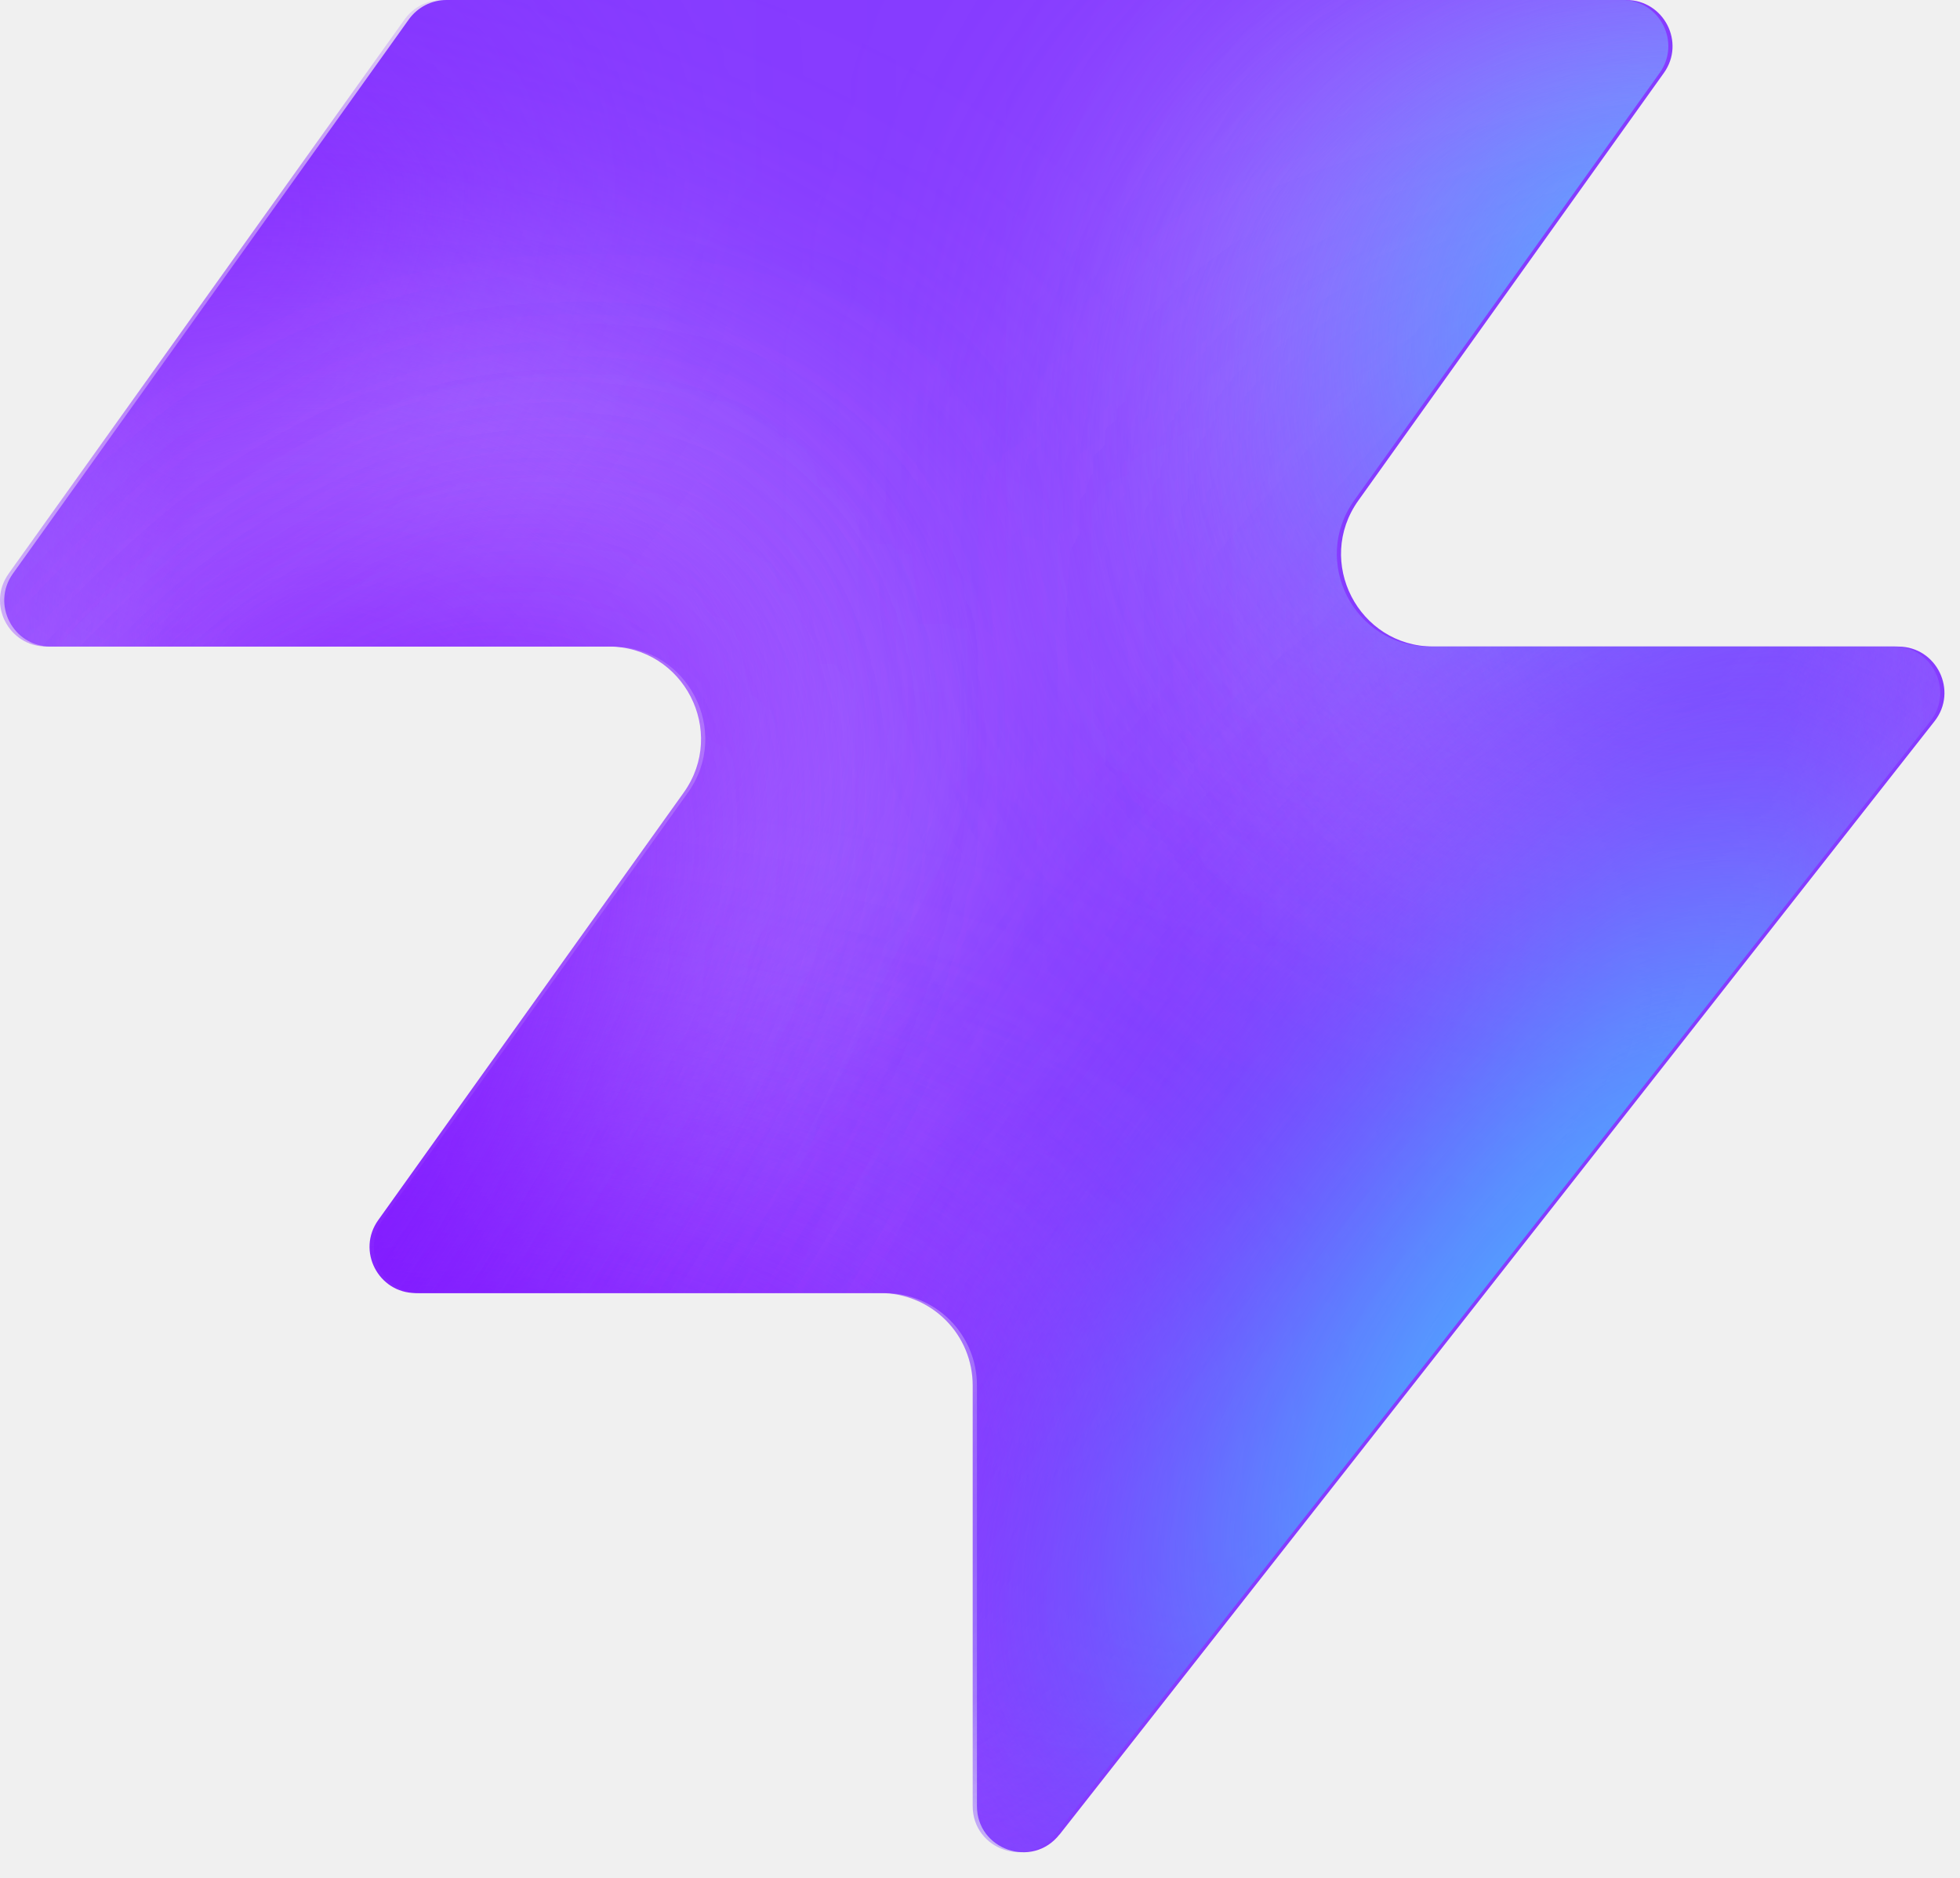
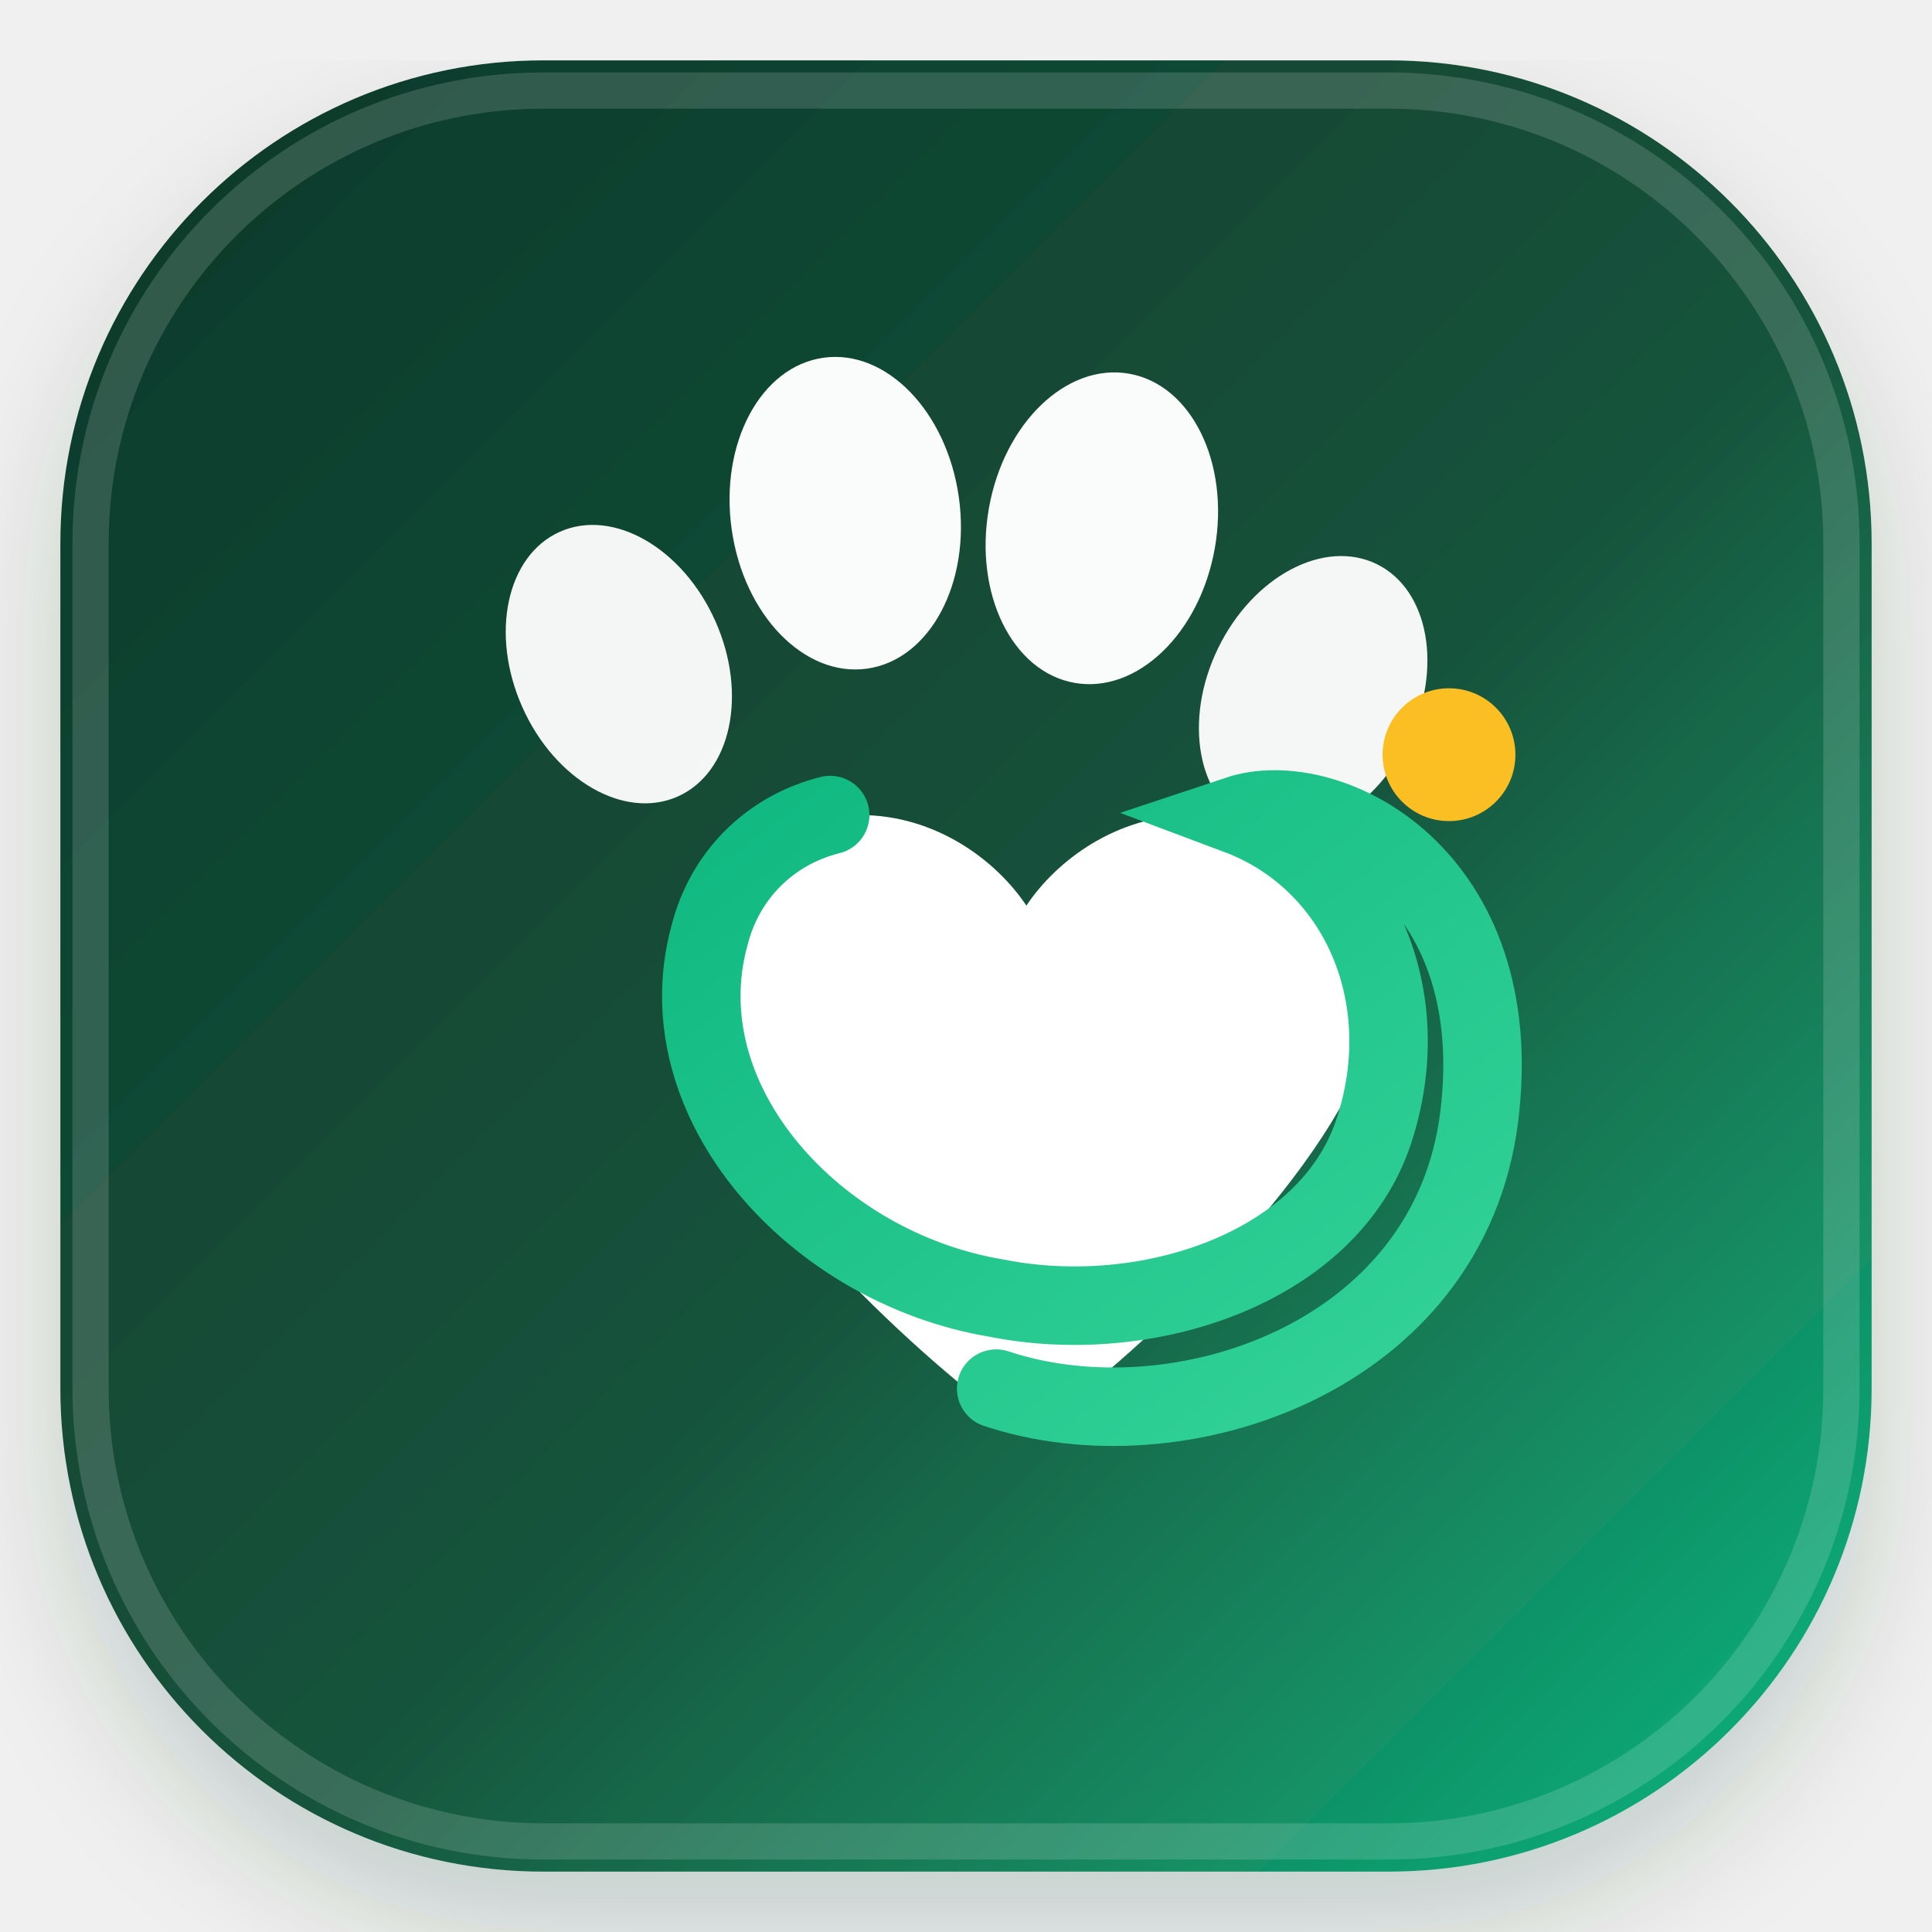
- <svg xmlns="http://www.w3.org/2000/svg" width="48" height="46" fill="none" viewBox="0 0 48 46">
-   <path fill="#863bff" d="M25.946 44.938c-.664.845-2.021.375-2.021-.698V33.937a2.26 2.26 0 0 0-2.262-2.262H10.287c-.92 0-1.456-1.04-.92-1.788l7.48-10.471c1.07-1.497 0-3.578-1.842-3.578H1.237c-.92 0-1.456-1.04-.92-1.788L10.013.474c.214-.297.556-.474.92-.474h28.894c.92 0 1.456 1.04.92 1.788l-7.48 10.471c-1.07 1.498 0 3.579 1.842 3.579h11.377c.943 0 1.473 1.088.89 1.83L25.947 44.94z" style="fill:#863bff;fill:color(display-p3 .525 .23 1);fill-opacity:1" />
-   <mask id="a" width="48" height="46" x="0" y="0" maskUnits="userSpaceOnUse" style="mask-type:alpha">
-     <path fill="#000" d="M25.842 44.938c-.664.844-2.021.375-2.021-.698V33.937a2.26 2.26 0 0 0-2.262-2.262H10.183c-.92 0-1.456-1.04-.92-1.788l7.48-10.471c1.07-1.498 0-3.579-1.842-3.579H1.133c-.92 0-1.456-1.04-.92-1.787L9.91.473c.214-.297.556-.474.92-.474h28.894c.92 0 1.456 1.04.92 1.788l-7.48 10.471c-1.07 1.498 0 3.578 1.842 3.578h11.377c.943 0 1.473 1.088.89 1.832L25.843 44.94z" style="fill:#000;fill-opacity:1" />
-   </mask>
-   <g mask="url(#a)">
-     <g filter="url(#b)">
-       <ellipse cx="5.508" cy="14.704" fill="#ede6ff" rx="5.508" ry="14.704" style="fill:#ede6ff;fill:color(display-p3 .927 .903 1);fill-opacity:1" transform="matrix(.00324 1 1 -.00324 -4.47 31.516)" />
-     </g>
-     <g filter="url(#c)">
-       <ellipse cx="10.399" cy="29.851" fill="#ede6ff" rx="10.399" ry="29.851" style="fill:#ede6ff;fill:color(display-p3 .927 .903 1);fill-opacity:1" transform="matrix(.00324 1 1 -.00324 -39.328 7.883)" />
-     </g>
-     <g filter="url(#d)">
-       <ellipse cx="5.508" cy="30.487" fill="#7e14ff" rx="5.508" ry="30.487" style="fill:#7e14ff;fill:color(display-p3 .492 .077 1);fill-opacity:1" transform="rotate(89.814 -25.913 -14.639)scale(1 -1)" />
-     </g>
-     <g filter="url(#e)">
-       <ellipse cx="5.508" cy="30.599" fill="#7e14ff" rx="5.508" ry="30.599" style="fill:#7e14ff;fill:color(display-p3 .492 .077 1);fill-opacity:1" transform="rotate(89.814 -32.644 -3.334)scale(1 -1)" />
-     </g>
-     <g filter="url(#f)">
-       <ellipse cx="5.508" cy="30.599" fill="#7e14ff" rx="5.508" ry="30.599" style="fill:#7e14ff;fill:color(display-p3 .492 .077 1);fill-opacity:1" transform="matrix(.00324 1 1 -.00324 -34.34 30.47)" />
-     </g>
-     <g filter="url(#g)">
-       <ellipse cx="14.072" cy="22.078" fill="#ede6ff" rx="14.072" ry="22.078" style="fill:#ede6ff;fill:color(display-p3 .927 .903 1);fill-opacity:1" transform="rotate(93.35 24.506 48.493)scale(-1 1)" />
-     </g>
-     <g filter="url(#h)">
-       <ellipse cx="3.47" cy="21.501" fill="#7e14ff" rx="3.47" ry="21.501" style="fill:#7e14ff;fill:color(display-p3 .492 .077 1);fill-opacity:1" transform="rotate(89.009 28.708 47.59)scale(-1 1)" />
-     </g>
-     <g filter="url(#i)">
-       <ellipse cx="3.47" cy="21.501" fill="#7e14ff" rx="3.47" ry="21.501" style="fill:#7e14ff;fill:color(display-p3 .492 .077 1);fill-opacity:1" transform="rotate(89.009 28.708 47.59)scale(-1 1)" />
-     </g>
-     <g filter="url(#j)">
-       <ellipse cx=".387" cy="8.972" fill="#7e14ff" rx="4.407" ry="29.108" style="fill:#7e14ff;fill:color(display-p3 .492 .077 1);fill-opacity:1" transform="rotate(39.51 .387 8.972)" />
-     </g>
-     <g filter="url(#k)">
-       <ellipse cx="47.523" cy="-6.092" fill="#7e14ff" rx="4.407" ry="29.108" style="fill:#7e14ff;fill:color(display-p3 .492 .077 1);fill-opacity:1" transform="rotate(37.892 47.523 -6.092)" />
-     </g>
-     <g filter="url(#l)">
-       <ellipse cx="41.412" cy="6.333" fill="#47bfff" rx="5.971" ry="9.665" style="fill:#47bfff;fill:color(display-p3 .28 .748 1);fill-opacity:1" transform="rotate(37.892 41.412 6.333)" />
-     </g>
-     <g filter="url(#m)">
-       <ellipse cx="-1.879" cy="38.332" fill="#7e14ff" rx="4.407" ry="29.108" style="fill:#7e14ff;fill:color(display-p3 .492 .077 1);fill-opacity:1" transform="rotate(37.892 -1.88 38.332)" />
-     </g>
-     <g filter="url(#n)">
-       <ellipse cx="-1.879" cy="38.332" fill="#7e14ff" rx="4.407" ry="29.108" style="fill:#7e14ff;fill:color(display-p3 .492 .077 1);fill-opacity:1" transform="rotate(37.892 -1.88 38.332)" />
-     </g>
-     <g filter="url(#o)">
-       <ellipse cx="35.651" cy="29.907" fill="#7e14ff" rx="4.407" ry="29.108" style="fill:#7e14ff;fill:color(display-p3 .492 .077 1);fill-opacity:1" transform="rotate(37.892 35.651 29.907)" />
-     </g>
-     <g filter="url(#p)">
-       <ellipse cx="38.418" cy="32.4" fill="#47bfff" rx="5.971" ry="15.297" style="fill:#47bfff;fill:color(display-p3 .28 .748 1);fill-opacity:1" transform="rotate(37.892 38.418 32.4)" />
-     </g>
-   </g>
+ <svg xmlns="http://www.w3.org/2000/svg" viewBox="0 0 64 64" fill="none">
  <defs>
-     <filter id="b" width="60.045" height="41.654" x="-19.77" y="16.149" color-interpolation-filters="sRGB" filterUnits="userSpaceOnUse">
-       <feFlood flood-opacity="0" result="BackgroundImageFix" />
-       <feBlend in="SourceGraphic" in2="BackgroundImageFix" result="shape" />
-       <feGaussianBlur result="effect1_foregroundBlur_2002_17158" stdDeviation="7.659" />
-     </filter>
-     <filter id="c" width="90.34" height="51.437" x="-54.613" y="-7.533" color-interpolation-filters="sRGB" filterUnits="userSpaceOnUse">
-       <feFlood flood-opacity="0" result="BackgroundImageFix" />
-       <feBlend in="SourceGraphic" in2="BackgroundImageFix" result="shape" />
-       <feGaussianBlur result="effect1_foregroundBlur_2002_17158" stdDeviation="7.659" />
-     </filter>
-     <filter id="d" width="79.355" height="29.4" x="-49.64" y="2.03" color-interpolation-filters="sRGB" filterUnits="userSpaceOnUse">
-       <feFlood flood-opacity="0" result="BackgroundImageFix" />
-       <feBlend in="SourceGraphic" in2="BackgroundImageFix" result="shape" />
-       <feGaussianBlur result="effect1_foregroundBlur_2002_17158" stdDeviation="4.596" />
-     </filter>
-     <filter id="e" width="79.579" height="29.4" x="-45.045" y="20.029" color-interpolation-filters="sRGB" filterUnits="userSpaceOnUse">
-       <feFlood flood-opacity="0" result="BackgroundImageFix" />
-       <feBlend in="SourceGraphic" in2="BackgroundImageFix" result="shape" />
-       <feGaussianBlur result="effect1_foregroundBlur_2002_17158" stdDeviation="4.596" />
-     </filter>
-     <filter id="f" width="79.579" height="29.4" x="-43.513" y="21.178" color-interpolation-filters="sRGB" filterUnits="userSpaceOnUse">
-       <feFlood flood-opacity="0" result="BackgroundImageFix" />
-       <feBlend in="SourceGraphic" in2="BackgroundImageFix" result="shape" />
-       <feGaussianBlur result="effect1_foregroundBlur_2002_17158" stdDeviation="4.596" />
-     </filter>
-     <filter id="g" width="74.749" height="58.852" x="15.756" y="-17.901" color-interpolation-filters="sRGB" filterUnits="userSpaceOnUse">
-       <feFlood flood-opacity="0" result="BackgroundImageFix" />
-       <feBlend in="SourceGraphic" in2="BackgroundImageFix" result="shape" />
-       <feGaussianBlur result="effect1_foregroundBlur_2002_17158" stdDeviation="7.659" />
-     </filter>
-     <filter id="h" width="61.377" height="25.362" x="23.548" y="2.284" color-interpolation-filters="sRGB" filterUnits="userSpaceOnUse">
-       <feFlood flood-opacity="0" result="BackgroundImageFix" />
-       <feBlend in="SourceGraphic" in2="BackgroundImageFix" result="shape" />
-       <feGaussianBlur result="effect1_foregroundBlur_2002_17158" stdDeviation="4.596" />
-     </filter>
-     <filter id="i" width="61.377" height="25.362" x="23.548" y="2.284" color-interpolation-filters="sRGB" filterUnits="userSpaceOnUse">
-       <feFlood flood-opacity="0" result="BackgroundImageFix" />
-       <feBlend in="SourceGraphic" in2="BackgroundImageFix" result="shape" />
-       <feGaussianBlur result="effect1_foregroundBlur_2002_17158" stdDeviation="4.596" />
-     </filter>
-     <filter id="j" width="56.045" height="63.649" x="-27.636" y="-22.853" color-interpolation-filters="sRGB" filterUnits="userSpaceOnUse">
-       <feFlood flood-opacity="0" result="BackgroundImageFix" />
-       <feBlend in="SourceGraphic" in2="BackgroundImageFix" result="shape" />
-       <feGaussianBlur result="effect1_foregroundBlur_2002_17158" stdDeviation="4.596" />
-     </filter>
-     <filter id="k" width="54.814" height="64.646" x="20.116" y="-38.415" color-interpolation-filters="sRGB" filterUnits="userSpaceOnUse">
-       <feFlood flood-opacity="0" result="BackgroundImageFix" />
-       <feBlend in="SourceGraphic" in2="BackgroundImageFix" result="shape" />
-       <feGaussianBlur result="effect1_foregroundBlur_2002_17158" stdDeviation="4.596" />
-     </filter>
-     <filter id="l" width="33.541" height="35.313" x="24.641" y="-11.323" color-interpolation-filters="sRGB" filterUnits="userSpaceOnUse">
-       <feFlood flood-opacity="0" result="BackgroundImageFix" />
-       <feBlend in="SourceGraphic" in2="BackgroundImageFix" result="shape" />
-       <feGaussianBlur result="effect1_foregroundBlur_2002_17158" stdDeviation="4.596" />
-     </filter>
-     <filter id="m" width="54.814" height="64.646" x="-29.286" y="6.009" color-interpolation-filters="sRGB" filterUnits="userSpaceOnUse">
-       <feFlood flood-opacity="0" result="BackgroundImageFix" />
-       <feBlend in="SourceGraphic" in2="BackgroundImageFix" result="shape" />
-       <feGaussianBlur result="effect1_foregroundBlur_2002_17158" stdDeviation="4.596" />
-     </filter>
-     <filter id="n" width="54.814" height="64.646" x="-29.286" y="6.009" color-interpolation-filters="sRGB" filterUnits="userSpaceOnUse">
-       <feFlood flood-opacity="0" result="BackgroundImageFix" />
-       <feBlend in="SourceGraphic" in2="BackgroundImageFix" result="shape" />
-       <feGaussianBlur result="effect1_foregroundBlur_2002_17158" stdDeviation="4.596" />
-     </filter>
-     <filter id="o" width="54.814" height="64.646" x="8.244" y="-2.416" color-interpolation-filters="sRGB" filterUnits="userSpaceOnUse">
-       <feFlood flood-opacity="0" result="BackgroundImageFix" />
-       <feBlend in="SourceGraphic" in2="BackgroundImageFix" result="shape" />
-       <feGaussianBlur result="effect1_foregroundBlur_2002_17158" stdDeviation="4.596" />
-     </filter>
-     <filter id="p" width="39.409" height="43.623" x="18.713" y="10.588" color-interpolation-filters="sRGB" filterUnits="userSpaceOnUse">
-       <feFlood flood-opacity="0" result="BackgroundImageFix" />
-       <feBlend in="SourceGraphic" in2="BackgroundImageFix" result="shape" />
-       <feGaussianBlur result="effect1_foregroundBlur_2002_17158" stdDeviation="4.596" />
+     <linearGradient id="pawGrad" x1="0%" y1="0%" x2="100%" y2="100%">
+       <stop offset="0%" stop-color="#0E3929" />
+       <stop offset="55%" stop-color="#14533C" />
+       <stop offset="100%" stop-color="#10B981" />
+     </linearGradient>
+     <linearGradient id="heartGrad" x1="0%" y1="0%" x2="100%" y2="100%">
+       <stop offset="0%" stop-color="#10B981" />
+       <stop offset="100%" stop-color="#34D399" />
+     </linearGradient>
+     <filter id="glow" x="-15%" y="-15%" width="130%" height="130%" filterUnits="userSpaceOnUse">
+       <feDropShadow dx="0" dy="2" stdDeviation="2" flood-color="#0E3929" flood-opacity="0.18" />
    </filter>
  </defs>
+   <rect x="2" y="2" width="60" height="60" rx="16" fill="url(#pawGrad)" filter="url(#glow)" />
+   <rect x="3" y="3" width="58" height="58" rx="15" fill="none" stroke="#FFFFFF" stroke-opacity="0.15" stroke-width="1.2" />
+   <ellipse cx="20.5" cy="22" rx="3.5" ry="4.8" transform="rotate(-24 20.5 22)" fill="#FFFFFF" fill-opacity="0.95" />
+   <ellipse cx="28" cy="17" rx="3.8" ry="5.2" transform="rotate(-8 28 17)" fill="#FFFFFF" fill-opacity="0.98" />
+   <ellipse cx="36.5" cy="17.5" rx="3.8" ry="5.2" transform="rotate(10 36.5 17.5)" fill="#FFFFFF" fill-opacity="0.98" />
+   <ellipse cx="43.5" cy="23" rx="3.5" ry="4.8" transform="rotate(26 43.5 23)" fill="#FFFFFF" fill-opacity="0.95" />
+   <path d="M 23 35.5 C 21 31 24.5 27 28.5 27 C 31 27 33 28.5 34 30 C 35 28.5 37 27 39.5 27 C 43.5 27 47 31 45 35.5 C 43 40 37 45.5 34 47.5 C 31 45.5 25 40 23 35.5 Z" fill="#FFFFFF" />
+   <path d="M 33 46 C 39 48 48 45 49 37 C 50 29 44 26 41 27 C 45 28.5 47 33 45.5 37.5 C 44 42 38 44 33 43 C 27 42 22 36.5 23.5 31 C 24 29 25.5 27.5 27.5 27" stroke="url(#heartGrad)" stroke-width="2.6" stroke-linecap="round" fill="none" />
+   <circle cx="48" cy="25" r="2.2" fill="#FBBF24" />
</svg>
